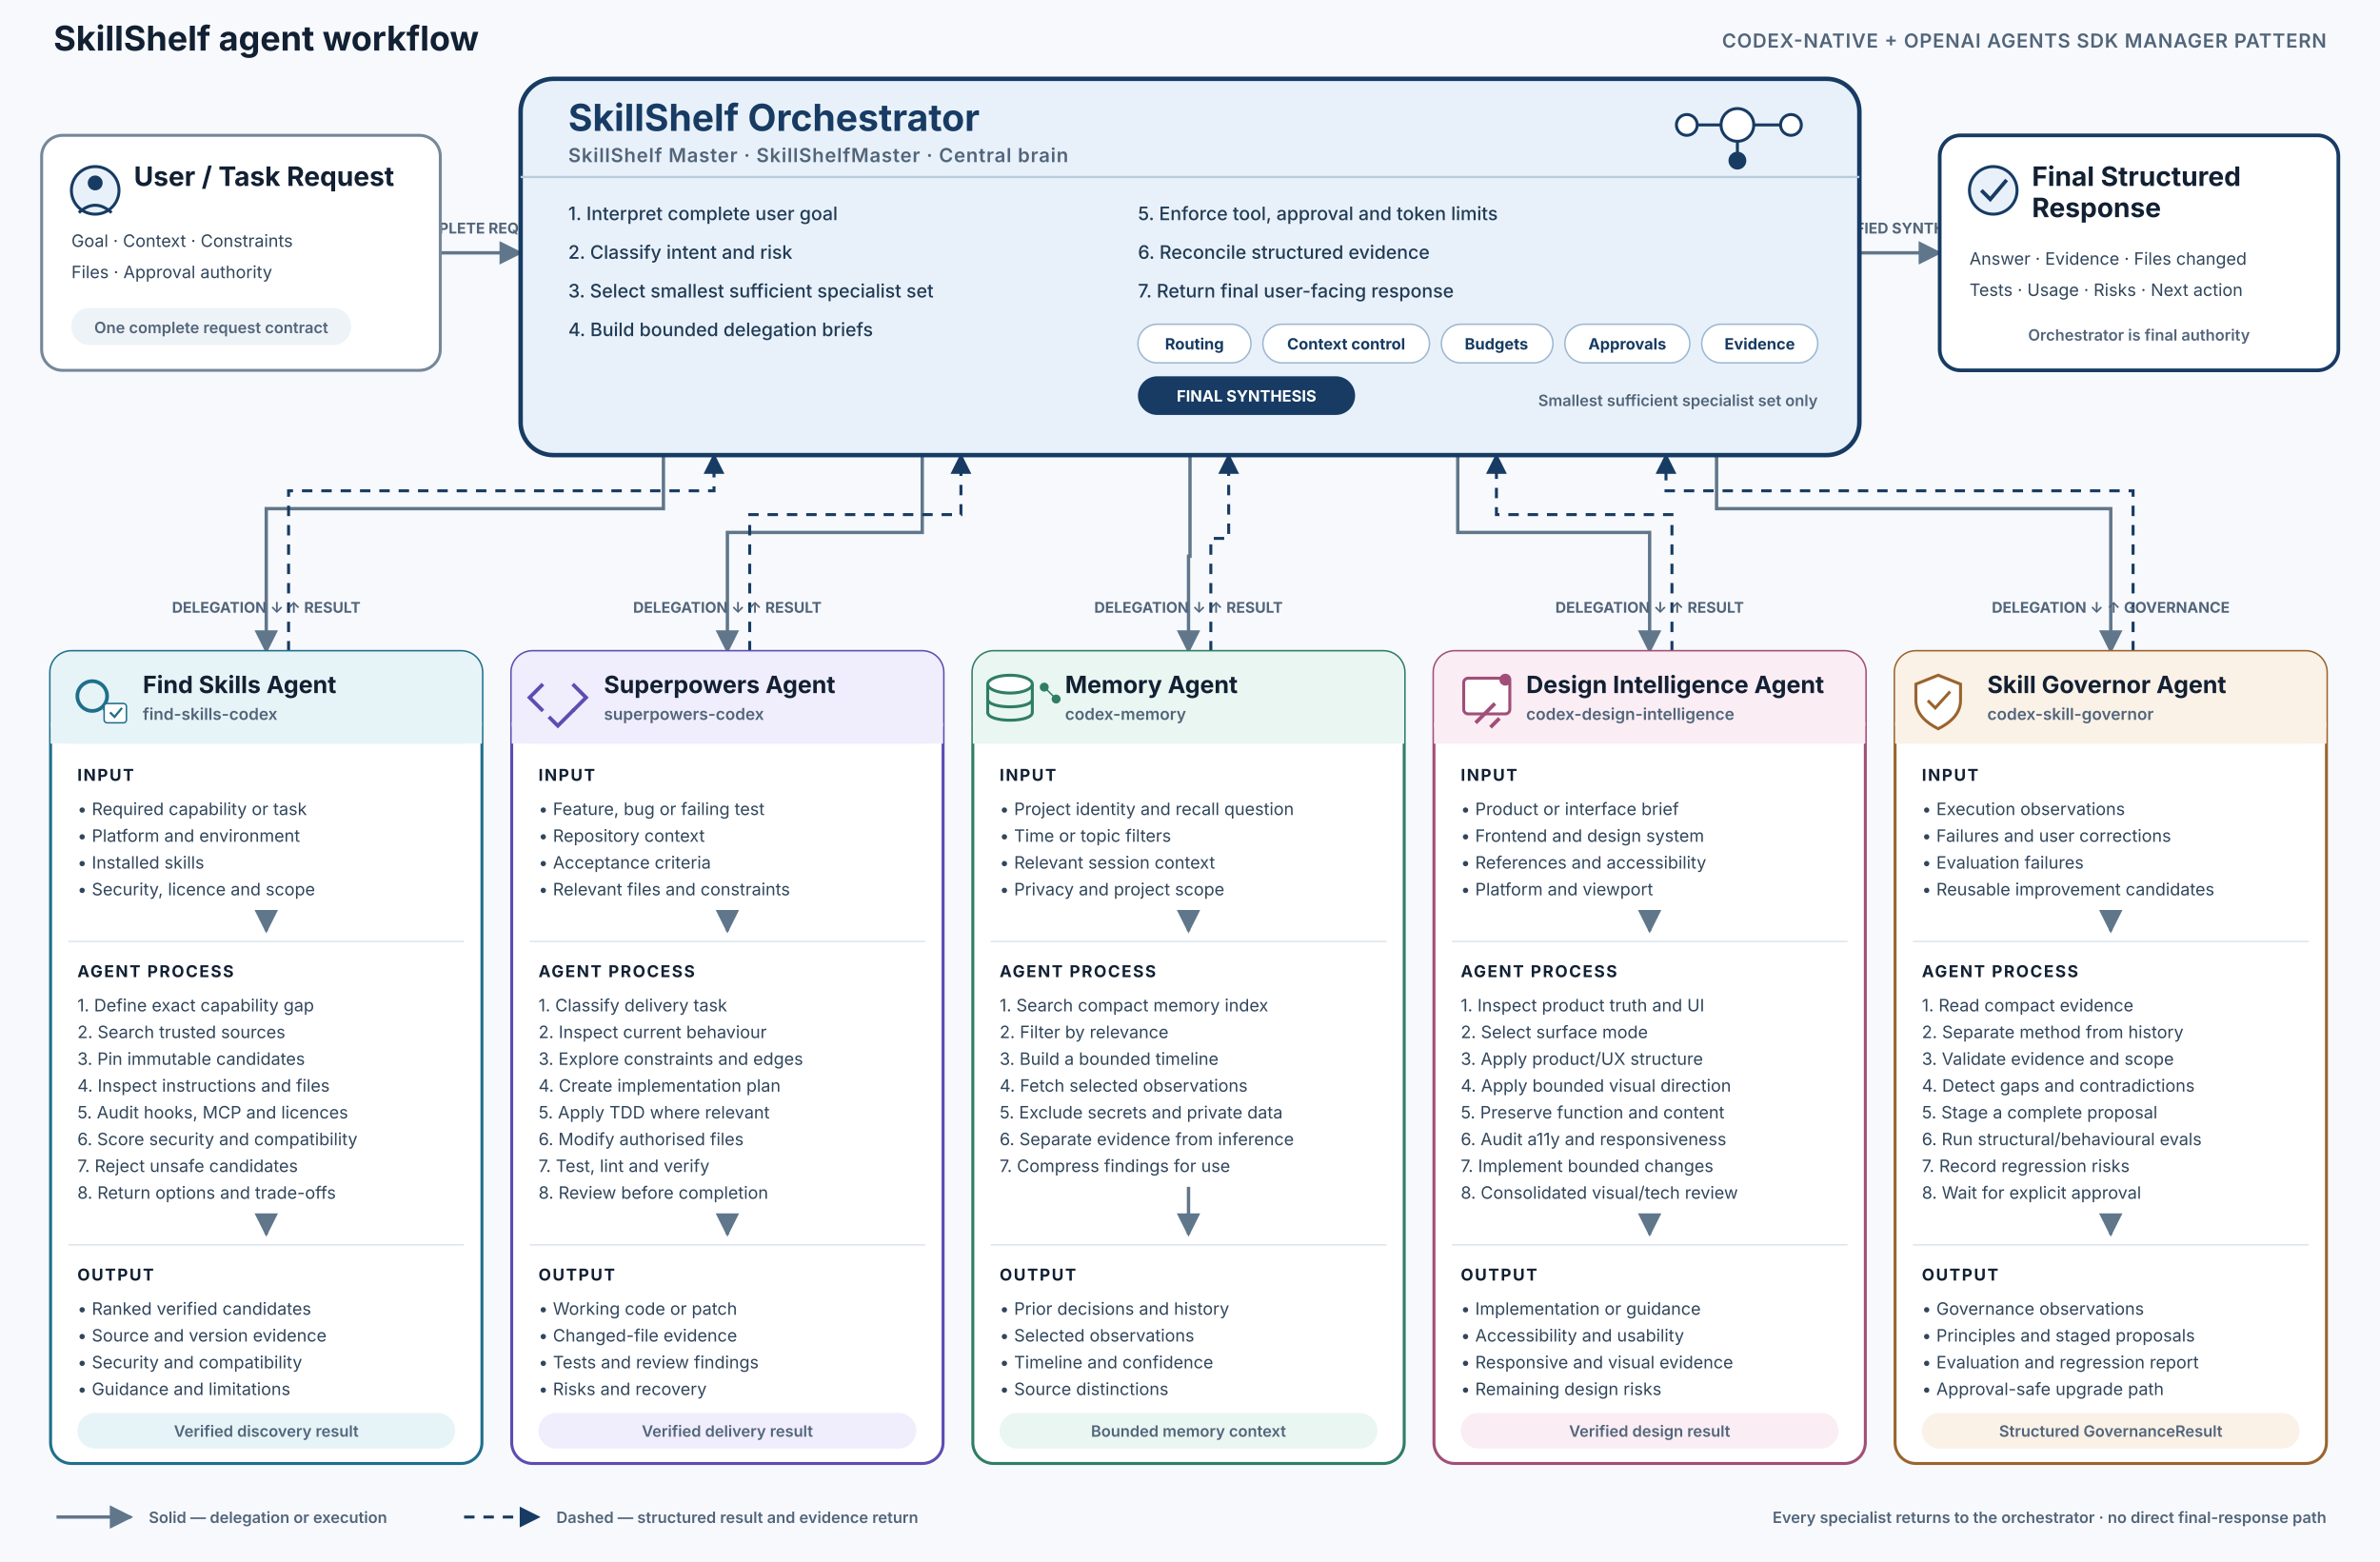
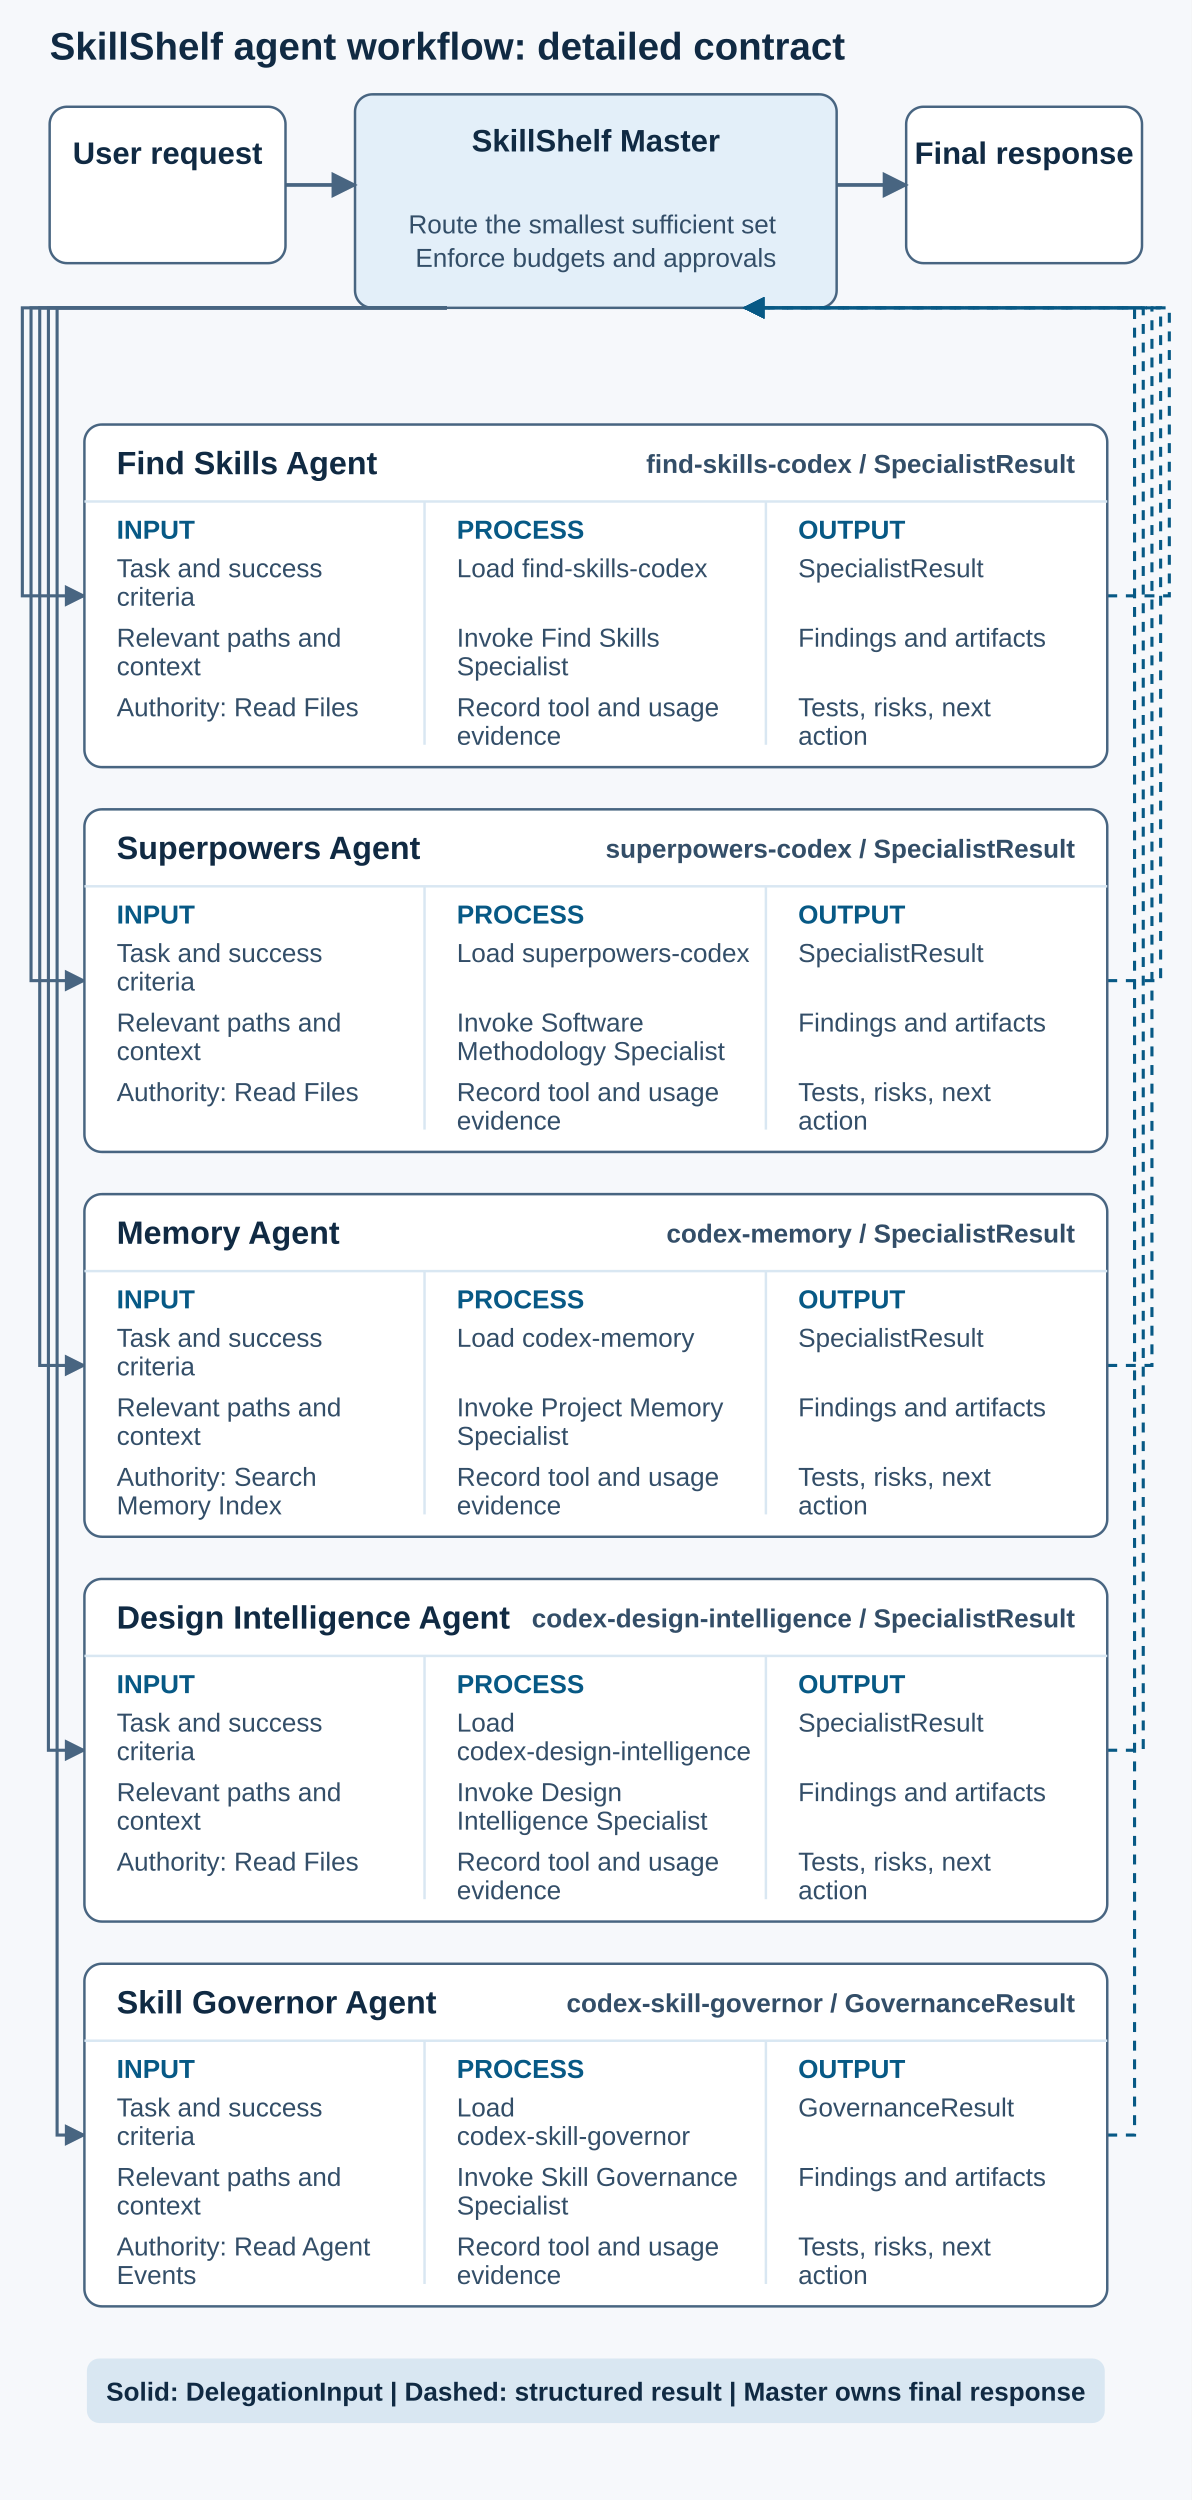
- <svg xmlns="http://www.w3.org/2000/svg" viewBox="0 0 1600 1050" role="img" aria-labelledby="workflow-title workflow-desc">
+ <svg xmlns="http://www.w3.org/2000/svg" viewBox="0 0 960 2014" role="img" aria-labelledby="workflow-title workflow-desc">
  <defs>
-     <marker id="arrow-solid" viewBox="0 0 10 10" refX="9" refY="5" markerWidth="7" markerHeight="7" orient="auto-start-reverse">
-       <path d="M 0 0 L 10 5 L 0 10 z" fill="#60768B" />
+     <marker id="arrow-delegation" viewBox="0 0 10 10" refX="9" refY="5" markerWidth="7" markerHeight="7" orient="auto-start-reverse">
+       <path d="M0 0L10 5L0 10Z" fill="#486581" />
    </marker>
    <marker id="arrow-return" viewBox="0 0 10 10" refX="9" refY="5" markerWidth="7" markerHeight="7" orient="auto-start-reverse">
-       <path d="M 0 0 L 10 5 L 0 10 z" fill="#173B63" />
+       <path d="M0 0L10 5L0 10Z" fill="#075985" />
    </marker>
-     <style>
-       .title{font:700 23px Inter,"Segoe UI",Arial,sans-serif;fill:#122033}
-       .subtitle{font:600 13px Inter,"Segoe UI",Arial,sans-serif;fill:#52657A;letter-spacing:.5px}
-       .node-title{font:700 18px Inter,"Segoe UI",Arial,sans-serif;fill:#122033}
-       .agent-title{font:700 16px Inter,"Segoe UI",Arial,sans-serif;fill:#122033}
-       .skill{font:600 11px Inter,"Segoe UI",Arial,sans-serif;fill:#52657A}
-       .section{font:700 11px Inter,"Segoe UI",Arial,sans-serif;fill:#122033;letter-spacing:1px}
-       .copy{font:400 11.5px Inter,"Segoe UI",Arial,sans-serif;fill:#31465B}
-       .small{font:600 10.5px Inter,"Segoe UI",Arial,sans-serif;fill:#52657A}
-       .master-title{font:700 25px Inter,"Segoe UI",Arial,sans-serif;fill:#173B63}
-       .master-copy{font:500 12.5px Inter,"Segoe UI",Arial,sans-serif;fill:#213B55}
-       .pill{font:700 10.5px Inter,"Segoe UI",Arial,sans-serif;fill:#173B63}
-       .edge-label{font:700 10px Inter,"Segoe UI",Arial,sans-serif;fill:#52657A}
-       .solid{fill:none;stroke:#60768B;stroke-width:2.25;marker-end:url(#arrow-solid)}
-       .return{fill:none;stroke:#173B63;stroke-width:2;stroke-dasharray:7 6;marker-end:url(#arrow-return)}
-       .divider{stroke:#DDE5ED;stroke-width:1}
-     </style>
  </defs>
-   <rect width="1600" height="1050" fill="#F7F9FC" />
-   <text x="36" y="34" class="title">SkillShelf agent workflow</text>
-   <text x="1564" y="32" text-anchor="end" class="subtitle">CODEX-NATIVE + OPENAI AGENTS SDK MANAGER PATTERN</text>
-   <g id="connections" aria-label="Delegation and structured return connections">
-     <path class="solid" d="M296 170 H350" data-from="user-input" data-to="skillshelf-orchestrator" />
-     <text x="323" y="157" text-anchor="middle" class="edge-label">COMPLETE REQUEST</text>
-     <path class="solid" d="M1250 170 H1304" data-from="skillshelf-orchestrator" data-to="final-response" />
-     <text x="1277" y="157" text-anchor="middle" class="edge-label">VERIFIED SYNTHESIS</text>
-     <path class="solid" d="M446 306 V342 H179 V438" data-from="skillshelf-orchestrator" data-to="find-skills-agent" />
-     <path class="solid" d="M620 306 V358 H489 V438" data-from="skillshelf-orchestrator" data-to="superpowers-agent" />
-     <path class="solid" d="M800 306 V374 H799 V438" data-from="skillshelf-orchestrator" data-to="memory-agent" />
-     <path class="solid" d="M980 306 V358 H1109 V438" data-from="skillshelf-orchestrator" data-to="design-intelligence-agent" />
-     <path class="solid" d="M1154 306 V342 H1419 V438" data-from="skillshelf-orchestrator" data-to="skill-governor-agent" />
-     <path class="return" d="M194 438 V330 H480 V306" data-from="find-skills-agent" data-to="skillshelf-orchestrator" />
-     <path class="return" d="M504 438 V346 H646 V306" data-from="superpowers-agent" data-to="skillshelf-orchestrator" />
-     <path class="return" d="M814 438 V362 H826 V306" data-from="memory-agent" data-to="skillshelf-orchestrator" />
-     <path class="return" d="M1124 438 V346 H1006 V306" data-from="design-intelligence-agent" data-to="skillshelf-orchestrator" />
-     <path class="return" d="M1434 438 V330 H1120 V306" data-from="skill-governor-agent" data-to="skillshelf-orchestrator" />
-     <text x="179" y="412" text-anchor="middle" class="edge-label">DELEGATION ↓  ↑ RESULT</text>
-     <text x="489" y="412" text-anchor="middle" class="edge-label">DELEGATION ↓  ↑ RESULT</text>
-     <text x="799" y="412" text-anchor="middle" class="edge-label">DELEGATION ↓  ↑ RESULT</text>
-     <text x="1109" y="412" text-anchor="middle" class="edge-label">DELEGATION ↓  ↑ RESULT</text>
-     <text x="1419" y="412" text-anchor="middle" class="edge-label">DELEGATION ↓  ↑ GOVERNANCE</text>
-   </g>
-   <g id="user-input" aria-label="User task request">
-     <rect x="28" y="91" width="268" height="158" rx="14" fill="#FFFFFF" stroke="#75879A" stroke-width="2" />
-     <circle cx="64" cy="128" r="16" fill="#E8F1FA" stroke="#173B63" stroke-width="2" />
-     <circle cx="64" cy="123" r="5" fill="#173B63" />
-     <path d="M53 143 Q64 133 75 143" fill="none" stroke="#173B63" stroke-width="2" />
-     <text x="90" y="125" class="node-title">User / Task Request</text>
-     <text x="48" y="166" class="copy">Goal · Context · Constraints</text>
-     <text x="48" y="187" class="copy">Files · Approval authority</text>
-     <rect x="48" y="207" width="188" height="25" rx="12" fill="#EEF3F8" />
-     <text x="142" y="224" text-anchor="middle" class="small">One complete request contract</text>
-   </g>
-   <g id="skillshelf-orchestrator" aria-label="Central SkillShelf orchestrator">
-     <rect x="350" y="53" width="900" height="253" rx="22" fill="#E8F1FA" stroke="#173B63" stroke-width="3" />
-     <path d="M350 119 H1250" stroke="#B8CCE0" stroke-width="1.5" />
-     <text x="382" y="88" class="master-title">SkillShelf Orchestrator</text>
-     <text x="382" y="109" class="subtitle">SkillShelf Master · SkillShelfMaster · Central brain</text>
-     <g aria-label="Command core geometry" fill="none" stroke="#173B63" stroke-width="2">
-       <circle cx="1168" cy="84" r="11" fill="#FFFFFF" />
-       <circle cx="1204" cy="84" r="7" fill="#FFFFFF" />
-       <circle cx="1134" cy="84" r="7" fill="#FFFFFF" />
-       <path d="M1141 84 H1157 M1179 84 H1197 M1168 95 V108" />
-       <circle cx="1168" cy="108" r="5" fill="#173B63" />
-     </g>
-     <text x="382" y="148" class="master-copy">1. Interpret complete user goal</text>
-     <text x="382" y="174" class="master-copy">2. Classify intent and risk</text>
-     <text x="382" y="200" class="master-copy">3. Select smallest sufficient specialist set</text>
-     <text x="382" y="226" class="master-copy">4. Build bounded delegation briefs</text>
-     <text x="765" y="148" class="master-copy">5. Enforce tool, approval and token limits</text>
-     <text x="765" y="174" class="master-copy">6. Reconcile structured evidence</text>
-     <text x="765" y="200" class="master-copy">7. Return final user-facing response</text>
-     <g aria-label="Orchestration responsibilities">
-       <rect x="765" y="218" width="76" height="26" rx="13" fill="#FFFFFF" stroke="#9DB7D0" />
-       <text x="803" y="235" text-anchor="middle" class="pill">Routing</text>
-       <rect x="849" y="218" width="112" height="26" rx="13" fill="#FFFFFF" stroke="#9DB7D0" />
-       <text x="905" y="235" text-anchor="middle" class="pill">Context control</text>
-       <rect x="969" y="218" width="75" height="26" rx="13" fill="#FFFFFF" stroke="#9DB7D0" />
-       <text x="1006" y="235" text-anchor="middle" class="pill">Budgets</text>
-       <rect x="1052" y="218" width="84" height="26" rx="13" fill="#FFFFFF" stroke="#9DB7D0" />
-       <text x="1094" y="235" text-anchor="middle" class="pill">Approvals</text>
-       <rect x="1144" y="218" width="78" height="26" rx="13" fill="#FFFFFF" stroke="#9DB7D0" />
-       <text x="1183" y="235" text-anchor="middle" class="pill">Evidence</text>
-       <rect x="765" y="253" width="146" height="26" rx="13" fill="#173B63" />
-       <text x="838" y="270" text-anchor="middle" style="font:700 10.5px Inter,'Segoe UI',Arial,sans-serif;fill:#FFFFFF">FINAL SYNTHESIS</text>
-     </g>
-     <text x="1222" y="273" text-anchor="end" class="small">Smallest sufficient specialist set only</text>
-   </g>
-   <g id="final-response" aria-label="Final structured response">
-     <rect x="1304" y="91" width="268" height="158" rx="14" fill="#FFFFFF" stroke="#173B63" stroke-width="2.5" />
-     <circle cx="1340" cy="128" r="16" fill="#E8F1FA" stroke="#173B63" stroke-width="2" />
-     <path d="M1332 128 L1338 134 L1349 121" fill="none" stroke="#173B63" stroke-width="2.5" />
-     <text x="1366" y="125" class="node-title">Final Structured</text>
-     <text x="1366" y="146" class="node-title">Response</text>
-     <text x="1324" y="178" class="copy">Answer · Evidence · Files changed</text>
-     <text x="1324" y="199" class="copy">Tests · Usage · Risks · Next action</text>
-     <text x="1438" y="229" text-anchor="middle" class="small">Orchestrator is final authority</text>
-   </g>
-   <g id="find-skills-agent" aria-label="Find Skills Agent input process and output">
-     <rect x="34" y="438" width="290" height="546" rx="14" fill="#FFFFFF" stroke="#1F6F8B" stroke-width="2" />
-     <rect x="34" y="438" width="290" height="62" rx="14" fill="#E7F4F7" />
-     <path d="M34 486 V500 H324 V486" fill="#E7F4F7" />
-     <circle cx="62" cy="468" r="10" fill="none" stroke="#1F6F8B" stroke-width="2.5" />
-     <path d="M70 476 L79 485" stroke="#1F6F8B" stroke-width="3" />
-     <rect x="70" y="473" width="15" height="13" rx="2" fill="#FFFFFF" stroke="#1F6F8B" />
-     <path d="M74 479 L77 482 L82 476" fill="none" stroke="#1F6F8B" stroke-width="1.5" />
-     <text x="96" y="466" class="agent-title">Find Skills Agent</text>
-     <text x="96" y="484" class="skill">find-skills-codex</text>
-     <text x="52" y="525" class="section">INPUT</text>
-     <text x="52" y="548" class="copy">• Required capability or task</text>
-     <text x="52" y="566" class="copy">• Platform and environment</text>
-     <text x="52" y="584" class="copy">• Installed skills</text>
-     <text x="52" y="602" class="copy">• Security, licence and scope</text>
-     <path d="M179 612 V626" class="solid" />
-     <line x1="46" y1="633" x2="312" y2="633" class="divider" />
-     <text x="52" y="657" class="section">AGENT PROCESS</text>
-     <text x="52" y="680" class="copy">1. Define exact capability gap</text>
-     <text x="52" y="698" class="copy">2. Search trusted sources</text>
-     <text x="52" y="716" class="copy">3. Pin immutable candidates</text>
-     <text x="52" y="734" class="copy">4. Inspect instructions and files</text>
-     <text x="52" y="752" class="copy">5. Audit hooks, MCP and licences</text>
-     <text x="52" y="770" class="copy">6. Score security and compatibility</text>
-     <text x="52" y="788" class="copy">7. Reject unsafe candidates</text>
-     <text x="52" y="806" class="copy">8. Return options and trade-offs</text>
-     <path d="M179 816 V830" class="solid" />
-     <line x1="46" y1="837" x2="312" y2="837" class="divider" />
-     <text x="52" y="861" class="section">OUTPUT</text>
-     <text x="52" y="884" class="copy">• Ranked verified candidates</text>
-     <text x="52" y="902" class="copy">• Source and version evidence</text>
-     <text x="52" y="920" class="copy">• Security and compatibility</text>
-     <text x="52" y="938" class="copy">• Guidance and limitations</text>
-     <rect x="52" y="950" width="254" height="24" rx="12" fill="#E7F4F7" />
-     <text x="179" y="966" text-anchor="middle" class="small">Verified discovery result</text>
-   </g>
-   <g id="superpowers-agent" aria-label="Superpowers Agent input process and output">
-     <rect x="344" y="438" width="290" height="546" rx="14" fill="#FFFFFF" stroke="#5B4DB2" stroke-width="2" />
-     <rect x="344" y="438" width="290" height="62" rx="14" fill="#F0EDFC" />
-     <path d="M344 486 V500 H634 V486" fill="#F0EDFC" />
-     <path d="M365 460 L356 469 L365 478 M385 460 L394 469 L385 478" fill="none" stroke="#5B4DB2" stroke-width="2.5" />
-     <path d="M369 482 L375 488 L386 477" fill="none" stroke="#5B4DB2" stroke-width="2.5" />
-     <text x="406" y="466" class="agent-title">Superpowers Agent</text>
-     <text x="406" y="484" class="skill">superpowers-codex</text>
-     <text x="362" y="525" class="section">INPUT</text>
-     <text x="362" y="548" class="copy">• Feature, bug or failing test</text>
-     <text x="362" y="566" class="copy">• Repository context</text>
-     <text x="362" y="584" class="copy">• Acceptance criteria</text>
-     <text x="362" y="602" class="copy">• Relevant files and constraints</text>
-     <path d="M489 612 V626" class="solid" />
-     <line x1="356" y1="633" x2="622" y2="633" class="divider" />
-     <text x="362" y="657" class="section">AGENT PROCESS</text>
-     <text x="362" y="680" class="copy">1. Classify delivery task</text>
-     <text x="362" y="698" class="copy">2. Inspect current behaviour</text>
-     <text x="362" y="716" class="copy">3. Explore constraints and edges</text>
-     <text x="362" y="734" class="copy">4. Create implementation plan</text>
-     <text x="362" y="752" class="copy">5. Apply TDD where relevant</text>
-     <text x="362" y="770" class="copy">6. Modify authorised files</text>
-     <text x="362" y="788" class="copy">7. Test, lint and verify</text>
-     <text x="362" y="806" class="copy">8. Review before completion</text>
-     <path d="M489 816 V830" class="solid" />
-     <line x1="356" y1="837" x2="622" y2="837" class="divider" />
-     <text x="362" y="861" class="section">OUTPUT</text>
-     <text x="362" y="884" class="copy">• Working code or patch</text>
-     <text x="362" y="902" class="copy">• Changed-file evidence</text>
-     <text x="362" y="920" class="copy">• Tests and review findings</text>
-     <text x="362" y="938" class="copy">• Risks and recovery</text>
-     <rect x="362" y="950" width="254" height="24" rx="12" fill="#F0EDFC" />
-     <text x="489" y="966" text-anchor="middle" class="small">Verified delivery result</text>
-   </g>
-   <g id="memory-agent" aria-label="Memory Agent input process and output">
-     <rect x="654" y="438" width="290" height="546" rx="14" fill="#FFFFFF" stroke="#2F7D65" stroke-width="2" />
-     <rect x="654" y="438" width="290" height="62" rx="14" fill="#EAF6F1" />
-     <path d="M654 486 V500 H944 V486" fill="#EAF6F1" />
-     <ellipse cx="679" cy="460" rx="15" ry="6" fill="#FFFFFF" stroke="#2F7D65" stroke-width="2" />
-     <path d="M664 460 V479 C664 486 694 486 694 479 V460 M664 470 C664 477 694 477 694 470" fill="none" stroke="#2F7D65" stroke-width="2" />
-     <circle cx="702" cy="462" r="3" fill="#2F7D65" />
-     <circle cx="710" cy="470" r="3" fill="#2F7D65" />
-     <path d="M702 462 L710 470" stroke="#2F7D65" />
-     <text x="716" y="466" class="agent-title">Memory Agent</text>
-     <text x="716" y="484" class="skill">codex-memory</text>
-     <text x="672" y="525" class="section">INPUT</text>
-     <text x="672" y="548" class="copy">• Project identity and recall question</text>
-     <text x="672" y="566" class="copy">• Time or topic filters</text>
-     <text x="672" y="584" class="copy">• Relevant session context</text>
-     <text x="672" y="602" class="copy">• Privacy and project scope</text>
-     <path d="M799 612 V626" class="solid" />
-     <line x1="666" y1="633" x2="932" y2="633" class="divider" />
-     <text x="672" y="657" class="section">AGENT PROCESS</text>
-     <text x="672" y="680" class="copy">1. Search compact memory index</text>
-     <text x="672" y="698" class="copy">2. Filter by relevance</text>
-     <text x="672" y="716" class="copy">3. Build a bounded timeline</text>
-     <text x="672" y="734" class="copy">4. Fetch selected observations</text>
-     <text x="672" y="752" class="copy">5. Exclude secrets and private data</text>
-     <text x="672" y="770" class="copy">6. Separate evidence from inference</text>
-     <text x="672" y="788" class="copy">7. Compress findings for use</text>
-     <path d="M799 798 V830" class="solid" />
-     <line x1="666" y1="837" x2="932" y2="837" class="divider" />
-     <text x="672" y="861" class="section">OUTPUT</text>
-     <text x="672" y="884" class="copy">• Prior decisions and history</text>
-     <text x="672" y="902" class="copy">• Selected observations</text>
-     <text x="672" y="920" class="copy">• Timeline and confidence</text>
-     <text x="672" y="938" class="copy">• Source distinctions</text>
-     <rect x="672" y="950" width="254" height="24" rx="12" fill="#EAF6F1" />
-     <text x="799" y="966" text-anchor="middle" class="small">Bounded memory context</text>
-   </g>
-   <g id="design-intelligence-agent" aria-label="Design Intelligence Agent input process and output">
-     <rect x="964" y="438" width="290" height="546" rx="14" fill="#FFFFFF" stroke="#A14E78" stroke-width="2" />
-     <rect x="964" y="438" width="290" height="62" rx="14" fill="#FAEDF3" />
-     <path d="M964 486 V500 H1254 V486" fill="#FAEDF3" />
-     <rect x="984" y="456" width="31" height="24" rx="3" fill="#FFFFFF" stroke="#A14E78" stroke-width="2" />
-     <path d="M992 486 L1005 473 M1002 489 L1008 483" stroke="#A14E78" stroke-width="2.5" />
-     <circle cx="1012" cy="457" r="4" fill="#A14E78" />
-     <text x="1026" y="466" class="agent-title">Design Intelligence Agent</text>
-     <text x="1026" y="484" class="skill">codex-design-intelligence</text>
-     <text x="982" y="525" class="section">INPUT</text>
-     <text x="982" y="548" class="copy">• Product or interface brief</text>
-     <text x="982" y="566" class="copy">• Frontend and design system</text>
-     <text x="982" y="584" class="copy">• References and accessibility</text>
-     <text x="982" y="602" class="copy">• Platform and viewport</text>
-     <path d="M1109 612 V626" class="solid" />
-     <line x1="976" y1="633" x2="1242" y2="633" class="divider" />
-     <text x="982" y="657" class="section">AGENT PROCESS</text>
-     <text x="982" y="680" class="copy">1. Inspect product truth and UI</text>
-     <text x="982" y="698" class="copy">2. Select surface mode</text>
-     <text x="982" y="716" class="copy">3. Apply product/UX structure</text>
-     <text x="982" y="734" class="copy">4. Apply bounded visual direction</text>
-     <text x="982" y="752" class="copy">5. Preserve function and content</text>
-     <text x="982" y="770" class="copy">6. Audit a11y and responsiveness</text>
-     <text x="982" y="788" class="copy">7. Implement bounded changes</text>
-     <text x="982" y="806" class="copy">8. Consolidated visual/tech review</text>
-     <path d="M1109 816 V830" class="solid" />
-     <line x1="976" y1="837" x2="1242" y2="837" class="divider" />
-     <text x="982" y="861" class="section">OUTPUT</text>
-     <text x="982" y="884" class="copy">• Implementation or guidance</text>
-     <text x="982" y="902" class="copy">• Accessibility and usability</text>
-     <text x="982" y="920" class="copy">• Responsive and visual evidence</text>
-     <text x="982" y="938" class="copy">• Remaining design risks</text>
-     <rect x="982" y="950" width="254" height="24" rx="12" fill="#FAEDF3" />
-     <text x="1109" y="966" text-anchor="middle" class="small">Verified design result</text>
-   </g>
-   <g id="skill-governor-agent" aria-label="Skill Governor Agent input process and output">
-     <rect x="1274" y="438" width="290" height="546" rx="14" fill="#FFFFFF" stroke="#9A642D" stroke-width="2" />
-     <rect x="1274" y="438" width="290" height="62" rx="14" fill="#FAF1E7" />
-     <path d="M1274 486 V500 H1564 V486" fill="#FAF1E7" />
-     <path d="M1303 454 L1318 460 V471 C1318 480 1311 486 1303 490 C1295 486 1288 480 1288 471 V460 Z" fill="#FFFFFF" stroke="#9A642D" stroke-width="2" />
-     <path d="M1296 471 L1301 476 L1311 465" fill="none" stroke="#9A642D" stroke-width="2" />
-     <text x="1336" y="466" class="agent-title">Skill Governor Agent</text>
-     <text x="1336" y="484" class="skill">codex-skill-governor</text>
-     <text x="1292" y="525" class="section">INPUT</text>
-     <text x="1292" y="548" class="copy">• Execution observations</text>
-     <text x="1292" y="566" class="copy">• Failures and user corrections</text>
-     <text x="1292" y="584" class="copy">• Evaluation failures</text>
-     <text x="1292" y="602" class="copy">• Reusable improvement candidates</text>
-     <path d="M1419 612 V626" class="solid" />
-     <line x1="1286" y1="633" x2="1552" y2="633" class="divider" />
-     <text x="1292" y="657" class="section">AGENT PROCESS</text>
-     <text x="1292" y="680" class="copy">1. Read compact evidence</text>
-     <text x="1292" y="698" class="copy">2. Separate method from history</text>
-     <text x="1292" y="716" class="copy">3. Validate evidence and scope</text>
-     <text x="1292" y="734" class="copy">4. Detect gaps and contradictions</text>
-     <text x="1292" y="752" class="copy">5. Stage a complete proposal</text>
-     <text x="1292" y="770" class="copy">6. Run structural/behavioural evals</text>
-     <text x="1292" y="788" class="copy">7. Record regression risks</text>
-     <text x="1292" y="806" class="copy">8. Wait for explicit approval</text>
-     <path d="M1419 816 V830" class="solid" />
-     <line x1="1286" y1="837" x2="1552" y2="837" class="divider" />
-     <text x="1292" y="861" class="section">OUTPUT</text>
-     <text x="1292" y="884" class="copy">• Governance observations</text>
-     <text x="1292" y="902" class="copy">• Principles and staged proposals</text>
-     <text x="1292" y="920" class="copy">• Evaluation and regression report</text>
-     <text x="1292" y="938" class="copy">• Approval-safe upgrade path</text>
-     <rect x="1292" y="950" width="254" height="24" rx="12" fill="#FAF1E7" />
-     <text x="1419" y="966" text-anchor="middle" class="small">Structured GovernanceResult</text>
-   </g>
-   <g id="legend" aria-label="Connector legend">
-     <line x1="38" y1="1020" x2="88" y2="1020" class="solid" />
-     <text x="100" y="1024" class="small">Solid — delegation or execution</text>
-     <line x1="312" y1="1020" x2="362" y2="1020" class="return" />
-     <text x="374" y="1024" class="small">Dashed — structured result and evidence return</text>
-     <text x="1564" y="1024" text-anchor="end" class="small">Every specialist returns to the orchestrator · no direct final-response path</text>
+   <rect width="960" height="2014" fill="#F6F8FB" />
+   <text x="40" y="48" font-family="Segoe UI,Arial,sans-serif" font-size="31" font-weight="700" fill="#102A43" text-anchor="start" data-background="#F6F8FB">
+     <tspan x="40" dy="0">SkillShelf agent workflow: detailed contract</tspan>
+   </text>
+   <g id="user-input" data-qa-box="true" aria-label="User request">
+     <rect x="40" y="86" width="190" height="126" rx="14" fill="#FFFFFF" stroke="#486581" stroke-width="2" />
+     <text x="135" y="132" font-family="Segoe UI,Arial,sans-serif" font-size="25" font-weight="700" fill="#102A43" text-anchor="middle" data-background="#FFFFFF">
+       <tspan x="135" dy="0">User request</tspan>
+     </text>
+   </g>
+   <g id="skillshelf-master" data-qa-box="true" aria-label="SkillShelf Master">
+     <rect x="286" y="76" width="388" height="172" rx="14" fill="#E3EFF9" stroke="#486581" stroke-width="2" />
+     <text x="480" y="122" font-family="Segoe UI,Arial,sans-serif" font-size="25" font-weight="700" fill="#102A43" text-anchor="middle" data-background="#E3EFF9">
+       <tspan x="480" dy="0">SkillShelf Master</tspan>
+     </text>
+     <text x="480" y="188" font-family="Segoe UI,Arial,sans-serif" font-size="21" font-weight="500" fill="#334E68" text-anchor="middle" data-background="#E3EFF9">
+       <tspan x="480" dy="0">Route the smallest sufficient set</tspan>
+       <tspan x="480" dy="27">Enforce budgets and approvals</tspan>
+     </text>
+   </g>
+   <g id="final-response" data-qa-box="true" aria-label="Final response">
+     <rect x="730" y="86" width="190" height="126" rx="14" fill="#FFFFFF" stroke="#486581" stroke-width="2" />
+     <text x="825" y="132" font-family="Segoe UI,Arial,sans-serif" font-size="25" font-weight="700" fill="#102A43" text-anchor="middle" data-background="#FFFFFF">
+       <tspan x="825" dy="0">Final response</tspan>
+     </text>
+   </g>
+   <path d="M230 149H286" fill="none" stroke="#486581" stroke-width="3" marker-end="url(#arrow-delegation)" data-from="user-input" data-to="skillshelf-master" data-kind="input" />
+   <path d="M674 149H730" fill="none" stroke="#486581" stroke-width="3" marker-end="url(#arrow-delegation)" data-from="skillshelf-master" data-to="final-response" data-kind="final" />
+   <path d="M360 248H18V480H68" fill="none" stroke="#486581" stroke-width="2.5" marker-end="url(#arrow-delegation)" data-from="skillshelf-master" data-to="find-skills-agent" data-kind="delegation" />
+   <path d="M892 480H942V248H600" fill="none" stroke="#075985" stroke-width="2.5" stroke-dasharray="8 7" marker-end="url(#arrow-return)" data-from="find-skills-agent" data-to="skillshelf-master" data-kind="return" />
+   <g id="find-skills-agent" data-qa-box="true" aria-label="Find Skills Agent">
+     <rect x="68" y="342" width="824" height="276" rx="14" fill="#FFFFFF" stroke="#486581" stroke-width="2" />
+     <text x="94" y="382" font-family="Segoe UI,Arial,sans-serif" font-size="26" font-weight="700" fill="#102A43" text-anchor="start" data-background="#FFFFFF">
+       <tspan x="94" dy="0">Find Skills Agent</tspan>
+     </text>
+     <text x="866" y="381" font-family="Segoe UI,Arial,sans-serif" font-size="21" font-weight="600" fill="#334E68" text-anchor="end" data-background="#FFFFFF">
+       <tspan x="866" dy="0">find-skills-codex / SpecialistResult</tspan>
+     </text>
+     <path d="M68 404H892M342 404V600M617 404V600" fill="none" stroke="#D9E7F2" stroke-width="2" />
+     <text x="94" y="434" font-family="Segoe UI,Arial,sans-serif" font-size="21" font-weight="700" fill="#075985" text-anchor="start" data-background="#FFFFFF">
+       <tspan x="94" dy="0">INPUT</tspan>
+     </text>
+     <text x="94" y="465" font-family="Segoe UI,Arial,sans-serif" font-size="21" font-weight="500" fill="#334E68" text-anchor="start" data-background="#FFFFFF">
+       <tspan x="94" dy="0">Task and success</tspan>
+       <tspan x="94" dy="23">criteria</tspan>
+     </text>
+     <text x="94" y="521" font-family="Segoe UI,Arial,sans-serif" font-size="21" font-weight="500" fill="#334E68" text-anchor="start" data-background="#FFFFFF">
+       <tspan x="94" dy="0">Relevant paths and</tspan>
+       <tspan x="94" dy="23">context</tspan>
+     </text>
+     <text x="94" y="577" font-family="Segoe UI,Arial,sans-serif" font-size="21" font-weight="500" fill="#334E68" text-anchor="start" data-background="#FFFFFF">
+       <tspan x="94" dy="0">Authority: Read Files</tspan>
+     </text>
+     <text x="368" y="434" font-family="Segoe UI,Arial,sans-serif" font-size="21" font-weight="700" fill="#075985" text-anchor="start" data-background="#FFFFFF">
+       <tspan x="368" dy="0">PROCESS</tspan>
+     </text>
+     <text x="368" y="465" font-family="Segoe UI,Arial,sans-serif" font-size="21" font-weight="500" fill="#334E68" text-anchor="start" data-background="#FFFFFF">
+       <tspan x="368" dy="0">Load find-skills-codex</tspan>
+     </text>
+     <text x="368" y="521" font-family="Segoe UI,Arial,sans-serif" font-size="21" font-weight="500" fill="#334E68" text-anchor="start" data-background="#FFFFFF">
+       <tspan x="368" dy="0">Invoke Find Skills</tspan>
+       <tspan x="368" dy="23">Specialist</tspan>
+     </text>
+     <text x="368" y="577" font-family="Segoe UI,Arial,sans-serif" font-size="21" font-weight="500" fill="#334E68" text-anchor="start" data-background="#FFFFFF">
+       <tspan x="368" dy="0">Record tool and usage</tspan>
+       <tspan x="368" dy="23">evidence</tspan>
+     </text>
+     <text x="643" y="434" font-family="Segoe UI,Arial,sans-serif" font-size="21" font-weight="700" fill="#075985" text-anchor="start" data-background="#FFFFFF">
+       <tspan x="643" dy="0">OUTPUT</tspan>
+     </text>
+     <text x="643" y="465" font-family="Segoe UI,Arial,sans-serif" font-size="21" font-weight="500" fill="#334E68" text-anchor="start" data-background="#FFFFFF">
+       <tspan x="643" dy="0">SpecialistResult</tspan>
+     </text>
+     <text x="643" y="521" font-family="Segoe UI,Arial,sans-serif" font-size="21" font-weight="500" fill="#334E68" text-anchor="start" data-background="#FFFFFF">
+       <tspan x="643" dy="0">Findings and artifacts</tspan>
+     </text>
+     <text x="643" y="577" font-family="Segoe UI,Arial,sans-serif" font-size="21" font-weight="500" fill="#334E68" text-anchor="start" data-background="#FFFFFF">
+       <tspan x="643" dy="0">Tests, risks, next</tspan>
+       <tspan x="643" dy="23">action</tspan>
+     </text>
+   </g>
+   <path d="M360 248H25V790H68" fill="none" stroke="#486581" stroke-width="2.5" marker-end="url(#arrow-delegation)" data-from="skillshelf-master" data-to="superpowers-agent" data-kind="delegation" />
+   <path d="M892 790H935V248H600" fill="none" stroke="#075985" stroke-width="2.5" stroke-dasharray="8 7" marker-end="url(#arrow-return)" data-from="superpowers-agent" data-to="skillshelf-master" data-kind="return" />
+   <g id="superpowers-agent" data-qa-box="true" aria-label="Superpowers Agent">
+     <rect x="68" y="652" width="824" height="276" rx="14" fill="#FFFFFF" stroke="#486581" stroke-width="2" />
+     <text x="94" y="692" font-family="Segoe UI,Arial,sans-serif" font-size="26" font-weight="700" fill="#102A43" text-anchor="start" data-background="#FFFFFF">
+       <tspan x="94" dy="0">Superpowers Agent</tspan>
+     </text>
+     <text x="866" y="691" font-family="Segoe UI,Arial,sans-serif" font-size="21" font-weight="600" fill="#334E68" text-anchor="end" data-background="#FFFFFF">
+       <tspan x="866" dy="0">superpowers-codex / SpecialistResult</tspan>
+     </text>
+     <path d="M68 714H892M342 714V910M617 714V910" fill="none" stroke="#D9E7F2" stroke-width="2" />
+     <text x="94" y="744" font-family="Segoe UI,Arial,sans-serif" font-size="21" font-weight="700" fill="#075985" text-anchor="start" data-background="#FFFFFF">
+       <tspan x="94" dy="0">INPUT</tspan>
+     </text>
+     <text x="94" y="775" font-family="Segoe UI,Arial,sans-serif" font-size="21" font-weight="500" fill="#334E68" text-anchor="start" data-background="#FFFFFF">
+       <tspan x="94" dy="0">Task and success</tspan>
+       <tspan x="94" dy="23">criteria</tspan>
+     </text>
+     <text x="94" y="831" font-family="Segoe UI,Arial,sans-serif" font-size="21" font-weight="500" fill="#334E68" text-anchor="start" data-background="#FFFFFF">
+       <tspan x="94" dy="0">Relevant paths and</tspan>
+       <tspan x="94" dy="23">context</tspan>
+     </text>
+     <text x="94" y="887" font-family="Segoe UI,Arial,sans-serif" font-size="21" font-weight="500" fill="#334E68" text-anchor="start" data-background="#FFFFFF">
+       <tspan x="94" dy="0">Authority: Read Files</tspan>
+     </text>
+     <text x="368" y="744" font-family="Segoe UI,Arial,sans-serif" font-size="21" font-weight="700" fill="#075985" text-anchor="start" data-background="#FFFFFF">
+       <tspan x="368" dy="0">PROCESS</tspan>
+     </text>
+     <text x="368" y="775" font-family="Segoe UI,Arial,sans-serif" font-size="21" font-weight="500" fill="#334E68" text-anchor="start" data-background="#FFFFFF">
+       <tspan x="368" dy="0">Load superpowers-codex</tspan>
+     </text>
+     <text x="368" y="831" font-family="Segoe UI,Arial,sans-serif" font-size="21" font-weight="500" fill="#334E68" text-anchor="start" data-background="#FFFFFF">
+       <tspan x="368" dy="0">Invoke Software</tspan>
+       <tspan x="368" dy="23">Methodology Specialist</tspan>
+     </text>
+     <text x="368" y="887" font-family="Segoe UI,Arial,sans-serif" font-size="21" font-weight="500" fill="#334E68" text-anchor="start" data-background="#FFFFFF">
+       <tspan x="368" dy="0">Record tool and usage</tspan>
+       <tspan x="368" dy="23">evidence</tspan>
+     </text>
+     <text x="643" y="744" font-family="Segoe UI,Arial,sans-serif" font-size="21" font-weight="700" fill="#075985" text-anchor="start" data-background="#FFFFFF">
+       <tspan x="643" dy="0">OUTPUT</tspan>
+     </text>
+     <text x="643" y="775" font-family="Segoe UI,Arial,sans-serif" font-size="21" font-weight="500" fill="#334E68" text-anchor="start" data-background="#FFFFFF">
+       <tspan x="643" dy="0">SpecialistResult</tspan>
+     </text>
+     <text x="643" y="831" font-family="Segoe UI,Arial,sans-serif" font-size="21" font-weight="500" fill="#334E68" text-anchor="start" data-background="#FFFFFF">
+       <tspan x="643" dy="0">Findings and artifacts</tspan>
+     </text>
+     <text x="643" y="887" font-family="Segoe UI,Arial,sans-serif" font-size="21" font-weight="500" fill="#334E68" text-anchor="start" data-background="#FFFFFF">
+       <tspan x="643" dy="0">Tests, risks, next</tspan>
+       <tspan x="643" dy="23">action</tspan>
+     </text>
+   </g>
+   <path d="M360 248H32V1100H68" fill="none" stroke="#486581" stroke-width="2.5" marker-end="url(#arrow-delegation)" data-from="skillshelf-master" data-to="memory-agent" data-kind="delegation" />
+   <path d="M892 1100H928V248H600" fill="none" stroke="#075985" stroke-width="2.5" stroke-dasharray="8 7" marker-end="url(#arrow-return)" data-from="memory-agent" data-to="skillshelf-master" data-kind="return" />
+   <g id="memory-agent" data-qa-box="true" aria-label="Memory Agent">
+     <rect x="68" y="962" width="824" height="276" rx="14" fill="#FFFFFF" stroke="#486581" stroke-width="2" />
+     <text x="94" y="1002" font-family="Segoe UI,Arial,sans-serif" font-size="26" font-weight="700" fill="#102A43" text-anchor="start" data-background="#FFFFFF">
+       <tspan x="94" dy="0">Memory Agent</tspan>
+     </text>
+     <text x="866" y="1001" font-family="Segoe UI,Arial,sans-serif" font-size="21" font-weight="600" fill="#334E68" text-anchor="end" data-background="#FFFFFF">
+       <tspan x="866" dy="0">codex-memory / SpecialistResult</tspan>
+     </text>
+     <path d="M68 1024H892M342 1024V1220M617 1024V1220" fill="none" stroke="#D9E7F2" stroke-width="2" />
+     <text x="94" y="1054" font-family="Segoe UI,Arial,sans-serif" font-size="21" font-weight="700" fill="#075985" text-anchor="start" data-background="#FFFFFF">
+       <tspan x="94" dy="0">INPUT</tspan>
+     </text>
+     <text x="94" y="1085" font-family="Segoe UI,Arial,sans-serif" font-size="21" font-weight="500" fill="#334E68" text-anchor="start" data-background="#FFFFFF">
+       <tspan x="94" dy="0">Task and success</tspan>
+       <tspan x="94" dy="23">criteria</tspan>
+     </text>
+     <text x="94" y="1141" font-family="Segoe UI,Arial,sans-serif" font-size="21" font-weight="500" fill="#334E68" text-anchor="start" data-background="#FFFFFF">
+       <tspan x="94" dy="0">Relevant paths and</tspan>
+       <tspan x="94" dy="23">context</tspan>
+     </text>
+     <text x="94" y="1197" font-family="Segoe UI,Arial,sans-serif" font-size="21" font-weight="500" fill="#334E68" text-anchor="start" data-background="#FFFFFF">
+       <tspan x="94" dy="0">Authority: Search</tspan>
+       <tspan x="94" dy="23">Memory Index</tspan>
+     </text>
+     <text x="368" y="1054" font-family="Segoe UI,Arial,sans-serif" font-size="21" font-weight="700" fill="#075985" text-anchor="start" data-background="#FFFFFF">
+       <tspan x="368" dy="0">PROCESS</tspan>
+     </text>
+     <text x="368" y="1085" font-family="Segoe UI,Arial,sans-serif" font-size="21" font-weight="500" fill="#334E68" text-anchor="start" data-background="#FFFFFF">
+       <tspan x="368" dy="0">Load codex-memory</tspan>
+     </text>
+     <text x="368" y="1141" font-family="Segoe UI,Arial,sans-serif" font-size="21" font-weight="500" fill="#334E68" text-anchor="start" data-background="#FFFFFF">
+       <tspan x="368" dy="0">Invoke Project Memory</tspan>
+       <tspan x="368" dy="23">Specialist</tspan>
+     </text>
+     <text x="368" y="1197" font-family="Segoe UI,Arial,sans-serif" font-size="21" font-weight="500" fill="#334E68" text-anchor="start" data-background="#FFFFFF">
+       <tspan x="368" dy="0">Record tool and usage</tspan>
+       <tspan x="368" dy="23">evidence</tspan>
+     </text>
+     <text x="643" y="1054" font-family="Segoe UI,Arial,sans-serif" font-size="21" font-weight="700" fill="#075985" text-anchor="start" data-background="#FFFFFF">
+       <tspan x="643" dy="0">OUTPUT</tspan>
+     </text>
+     <text x="643" y="1085" font-family="Segoe UI,Arial,sans-serif" font-size="21" font-weight="500" fill="#334E68" text-anchor="start" data-background="#FFFFFF">
+       <tspan x="643" dy="0">SpecialistResult</tspan>
+     </text>
+     <text x="643" y="1141" font-family="Segoe UI,Arial,sans-serif" font-size="21" font-weight="500" fill="#334E68" text-anchor="start" data-background="#FFFFFF">
+       <tspan x="643" dy="0">Findings and artifacts</tspan>
+     </text>
+     <text x="643" y="1197" font-family="Segoe UI,Arial,sans-serif" font-size="21" font-weight="500" fill="#334E68" text-anchor="start" data-background="#FFFFFF">
+       <tspan x="643" dy="0">Tests, risks, next</tspan>
+       <tspan x="643" dy="23">action</tspan>
+     </text>
+   </g>
+   <path d="M360 248H39V1410H68" fill="none" stroke="#486581" stroke-width="2.5" marker-end="url(#arrow-delegation)" data-from="skillshelf-master" data-to="design-intelligence-agent" data-kind="delegation" />
+   <path d="M892 1410H921V248H600" fill="none" stroke="#075985" stroke-width="2.5" stroke-dasharray="8 7" marker-end="url(#arrow-return)" data-from="design-intelligence-agent" data-to="skillshelf-master" data-kind="return" />
+   <g id="design-intelligence-agent" data-qa-box="true" aria-label="Design Intelligence Agent">
+     <rect x="68" y="1272" width="824" height="276" rx="14" fill="#FFFFFF" stroke="#486581" stroke-width="2" />
+     <text x="94" y="1312" font-family="Segoe UI,Arial,sans-serif" font-size="26" font-weight="700" fill="#102A43" text-anchor="start" data-background="#FFFFFF">
+       <tspan x="94" dy="0">Design Intelligence Agent</tspan>
+     </text>
+     <text x="866" y="1311" font-family="Segoe UI,Arial,sans-serif" font-size="21" font-weight="600" fill="#334E68" text-anchor="end" data-background="#FFFFFF">
+       <tspan x="866" dy="0">codex-design-intelligence / SpecialistResult</tspan>
+     </text>
+     <path d="M68 1334H892M342 1334V1530M617 1334V1530" fill="none" stroke="#D9E7F2" stroke-width="2" />
+     <text x="94" y="1364" font-family="Segoe UI,Arial,sans-serif" font-size="21" font-weight="700" fill="#075985" text-anchor="start" data-background="#FFFFFF">
+       <tspan x="94" dy="0">INPUT</tspan>
+     </text>
+     <text x="94" y="1395" font-family="Segoe UI,Arial,sans-serif" font-size="21" font-weight="500" fill="#334E68" text-anchor="start" data-background="#FFFFFF">
+       <tspan x="94" dy="0">Task and success</tspan>
+       <tspan x="94" dy="23">criteria</tspan>
+     </text>
+     <text x="94" y="1451" font-family="Segoe UI,Arial,sans-serif" font-size="21" font-weight="500" fill="#334E68" text-anchor="start" data-background="#FFFFFF">
+       <tspan x="94" dy="0">Relevant paths and</tspan>
+       <tspan x="94" dy="23">context</tspan>
+     </text>
+     <text x="94" y="1507" font-family="Segoe UI,Arial,sans-serif" font-size="21" font-weight="500" fill="#334E68" text-anchor="start" data-background="#FFFFFF">
+       <tspan x="94" dy="0">Authority: Read Files</tspan>
+     </text>
+     <text x="368" y="1364" font-family="Segoe UI,Arial,sans-serif" font-size="21" font-weight="700" fill="#075985" text-anchor="start" data-background="#FFFFFF">
+       <tspan x="368" dy="0">PROCESS</tspan>
+     </text>
+     <text x="368" y="1395" font-family="Segoe UI,Arial,sans-serif" font-size="21" font-weight="500" fill="#334E68" text-anchor="start" data-background="#FFFFFF">
+       <tspan x="368" dy="0">Load</tspan>
+       <tspan x="368" dy="23">codex-design-intelligence</tspan>
+     </text>
+     <text x="368" y="1451" font-family="Segoe UI,Arial,sans-serif" font-size="21" font-weight="500" fill="#334E68" text-anchor="start" data-background="#FFFFFF">
+       <tspan x="368" dy="0">Invoke Design</tspan>
+       <tspan x="368" dy="23">Intelligence Specialist</tspan>
+     </text>
+     <text x="368" y="1507" font-family="Segoe UI,Arial,sans-serif" font-size="21" font-weight="500" fill="#334E68" text-anchor="start" data-background="#FFFFFF">
+       <tspan x="368" dy="0">Record tool and usage</tspan>
+       <tspan x="368" dy="23">evidence</tspan>
+     </text>
+     <text x="643" y="1364" font-family="Segoe UI,Arial,sans-serif" font-size="21" font-weight="700" fill="#075985" text-anchor="start" data-background="#FFFFFF">
+       <tspan x="643" dy="0">OUTPUT</tspan>
+     </text>
+     <text x="643" y="1395" font-family="Segoe UI,Arial,sans-serif" font-size="21" font-weight="500" fill="#334E68" text-anchor="start" data-background="#FFFFFF">
+       <tspan x="643" dy="0">SpecialistResult</tspan>
+     </text>
+     <text x="643" y="1451" font-family="Segoe UI,Arial,sans-serif" font-size="21" font-weight="500" fill="#334E68" text-anchor="start" data-background="#FFFFFF">
+       <tspan x="643" dy="0">Findings and artifacts</tspan>
+     </text>
+     <text x="643" y="1507" font-family="Segoe UI,Arial,sans-serif" font-size="21" font-weight="500" fill="#334E68" text-anchor="start" data-background="#FFFFFF">
+       <tspan x="643" dy="0">Tests, risks, next</tspan>
+       <tspan x="643" dy="23">action</tspan>
+     </text>
+   </g>
+   <path d="M360 248H46V1720H68" fill="none" stroke="#486581" stroke-width="2.5" marker-end="url(#arrow-delegation)" data-from="skillshelf-master" data-to="skill-governor-agent" data-kind="delegation" />
+   <path d="M892 1720H914V248H600" fill="none" stroke="#075985" stroke-width="2.5" stroke-dasharray="8 7" marker-end="url(#arrow-return)" data-from="skill-governor-agent" data-to="skillshelf-master" data-kind="return" />
+   <g id="skill-governor-agent" data-qa-box="true" aria-label="Skill Governor Agent">
+     <rect x="68" y="1582" width="824" height="276" rx="14" fill="#FFFFFF" stroke="#486581" stroke-width="2" />
+     <text x="94" y="1622" font-family="Segoe UI,Arial,sans-serif" font-size="26" font-weight="700" fill="#102A43" text-anchor="start" data-background="#FFFFFF">
+       <tspan x="94" dy="0">Skill Governor Agent</tspan>
+     </text>
+     <text x="866" y="1621" font-family="Segoe UI,Arial,sans-serif" font-size="21" font-weight="600" fill="#334E68" text-anchor="end" data-background="#FFFFFF">
+       <tspan x="866" dy="0">codex-skill-governor / GovernanceResult</tspan>
+     </text>
+     <path d="M68 1644H892M342 1644V1840M617 1644V1840" fill="none" stroke="#D9E7F2" stroke-width="2" />
+     <text x="94" y="1674" font-family="Segoe UI,Arial,sans-serif" font-size="21" font-weight="700" fill="#075985" text-anchor="start" data-background="#FFFFFF">
+       <tspan x="94" dy="0">INPUT</tspan>
+     </text>
+     <text x="94" y="1705" font-family="Segoe UI,Arial,sans-serif" font-size="21" font-weight="500" fill="#334E68" text-anchor="start" data-background="#FFFFFF">
+       <tspan x="94" dy="0">Task and success</tspan>
+       <tspan x="94" dy="23">criteria</tspan>
+     </text>
+     <text x="94" y="1761" font-family="Segoe UI,Arial,sans-serif" font-size="21" font-weight="500" fill="#334E68" text-anchor="start" data-background="#FFFFFF">
+       <tspan x="94" dy="0">Relevant paths and</tspan>
+       <tspan x="94" dy="23">context</tspan>
+     </text>
+     <text x="94" y="1817" font-family="Segoe UI,Arial,sans-serif" font-size="21" font-weight="500" fill="#334E68" text-anchor="start" data-background="#FFFFFF">
+       <tspan x="94" dy="0">Authority: Read Agent</tspan>
+       <tspan x="94" dy="23">Events</tspan>
+     </text>
+     <text x="368" y="1674" font-family="Segoe UI,Arial,sans-serif" font-size="21" font-weight="700" fill="#075985" text-anchor="start" data-background="#FFFFFF">
+       <tspan x="368" dy="0">PROCESS</tspan>
+     </text>
+     <text x="368" y="1705" font-family="Segoe UI,Arial,sans-serif" font-size="21" font-weight="500" fill="#334E68" text-anchor="start" data-background="#FFFFFF">
+       <tspan x="368" dy="0">Load</tspan>
+       <tspan x="368" dy="23">codex-skill-governor</tspan>
+     </text>
+     <text x="368" y="1761" font-family="Segoe UI,Arial,sans-serif" font-size="21" font-weight="500" fill="#334E68" text-anchor="start" data-background="#FFFFFF">
+       <tspan x="368" dy="0">Invoke Skill Governance</tspan>
+       <tspan x="368" dy="23">Specialist</tspan>
+     </text>
+     <text x="368" y="1817" font-family="Segoe UI,Arial,sans-serif" font-size="21" font-weight="500" fill="#334E68" text-anchor="start" data-background="#FFFFFF">
+       <tspan x="368" dy="0">Record tool and usage</tspan>
+       <tspan x="368" dy="23">evidence</tspan>
+     </text>
+     <text x="643" y="1674" font-family="Segoe UI,Arial,sans-serif" font-size="21" font-weight="700" fill="#075985" text-anchor="start" data-background="#FFFFFF">
+       <tspan x="643" dy="0">OUTPUT</tspan>
+     </text>
+     <text x="643" y="1705" font-family="Segoe UI,Arial,sans-serif" font-size="21" font-weight="500" fill="#334E68" text-anchor="start" data-background="#FFFFFF">
+       <tspan x="643" dy="0">GovernanceResult</tspan>
+     </text>
+     <text x="643" y="1761" font-family="Segoe UI,Arial,sans-serif" font-size="21" font-weight="500" fill="#334E68" text-anchor="start" data-background="#FFFFFF">
+       <tspan x="643" dy="0">Findings and artifacts</tspan>
+     </text>
+     <text x="643" y="1817" font-family="Segoe UI,Arial,sans-serif" font-size="21" font-weight="500" fill="#334E68" text-anchor="start" data-background="#FFFFFF">
+       <tspan x="643" dy="0">Tests, risks, next</tspan>
+       <tspan x="643" dy="23">action</tspan>
+     </text>
+   </g>
+   <g id="legend" data-qa-box="true">
+     <rect x="70" y="1900" width="820" height="52" rx="10" fill="#D9E7F2" />
+     <text x="480" y="1934" font-family="Segoe UI,Arial,sans-serif" font-size="21" font-weight="600" fill="#102A43" text-anchor="middle" data-background="#D9E7F2">
+       <tspan x="480" dy="0">Solid: DelegationInput  |  Dashed: structured result  |  Master owns final response</tspan>
+     </text>
  </g>
</svg>
